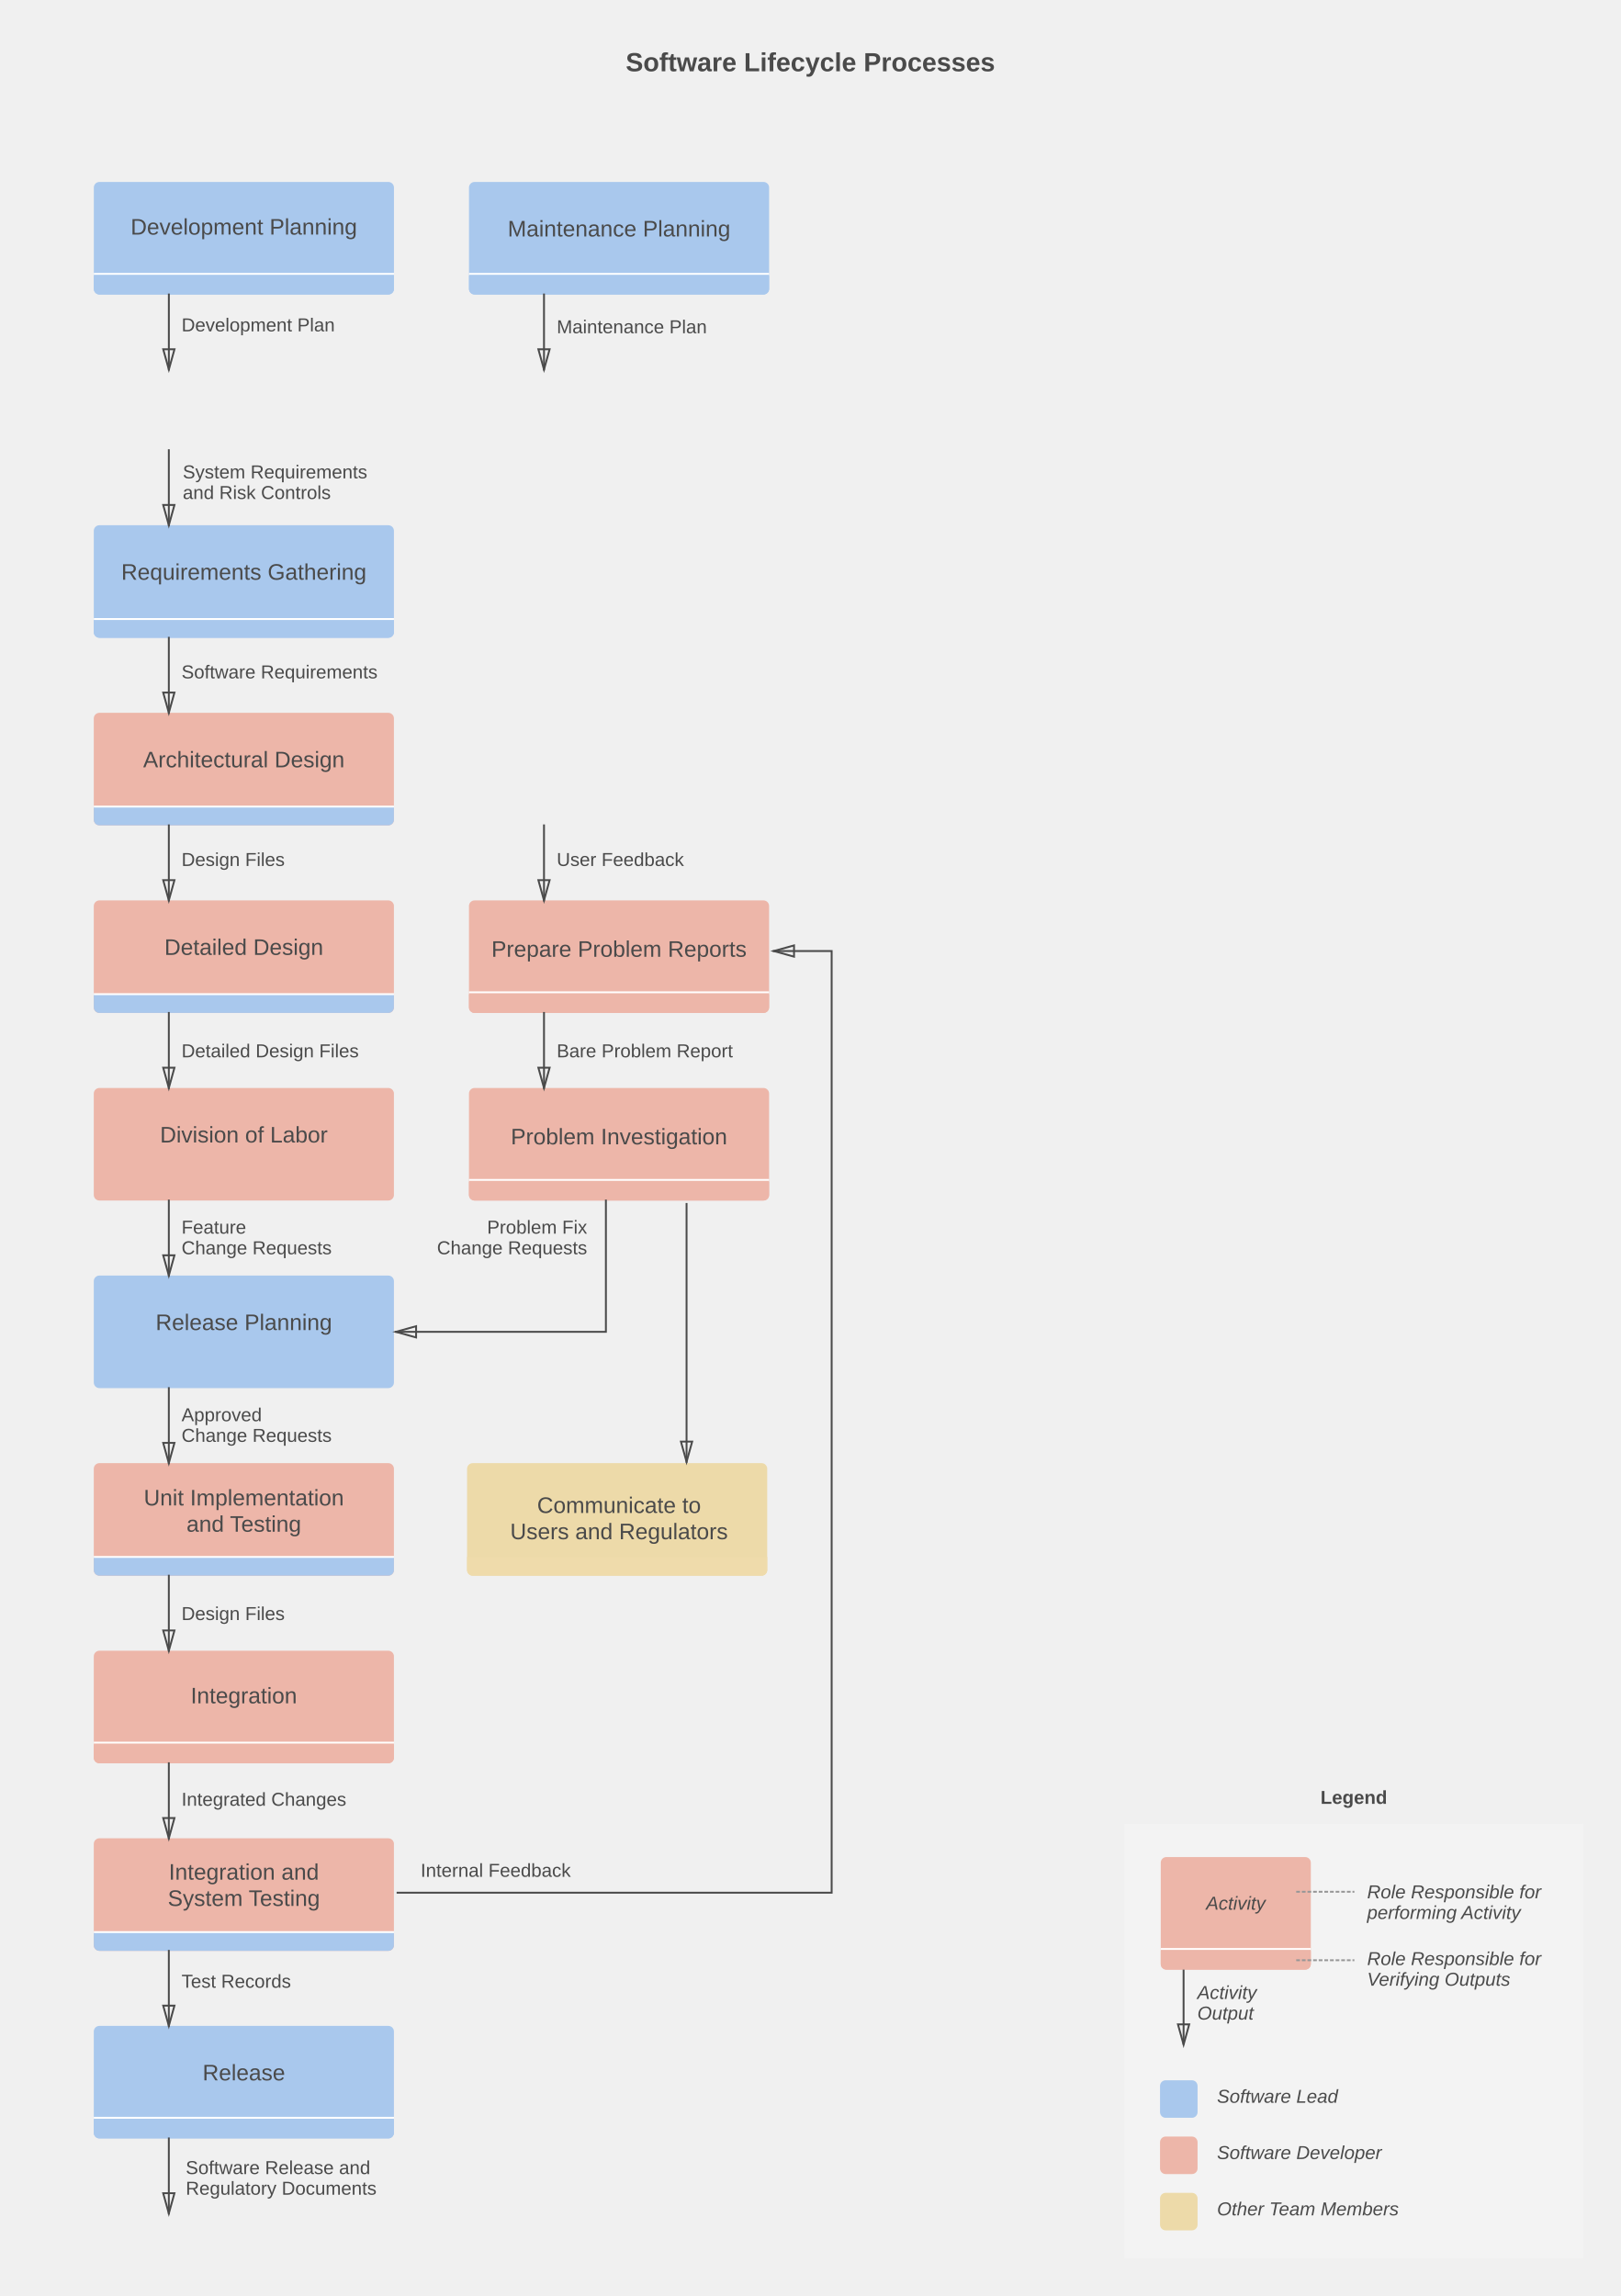
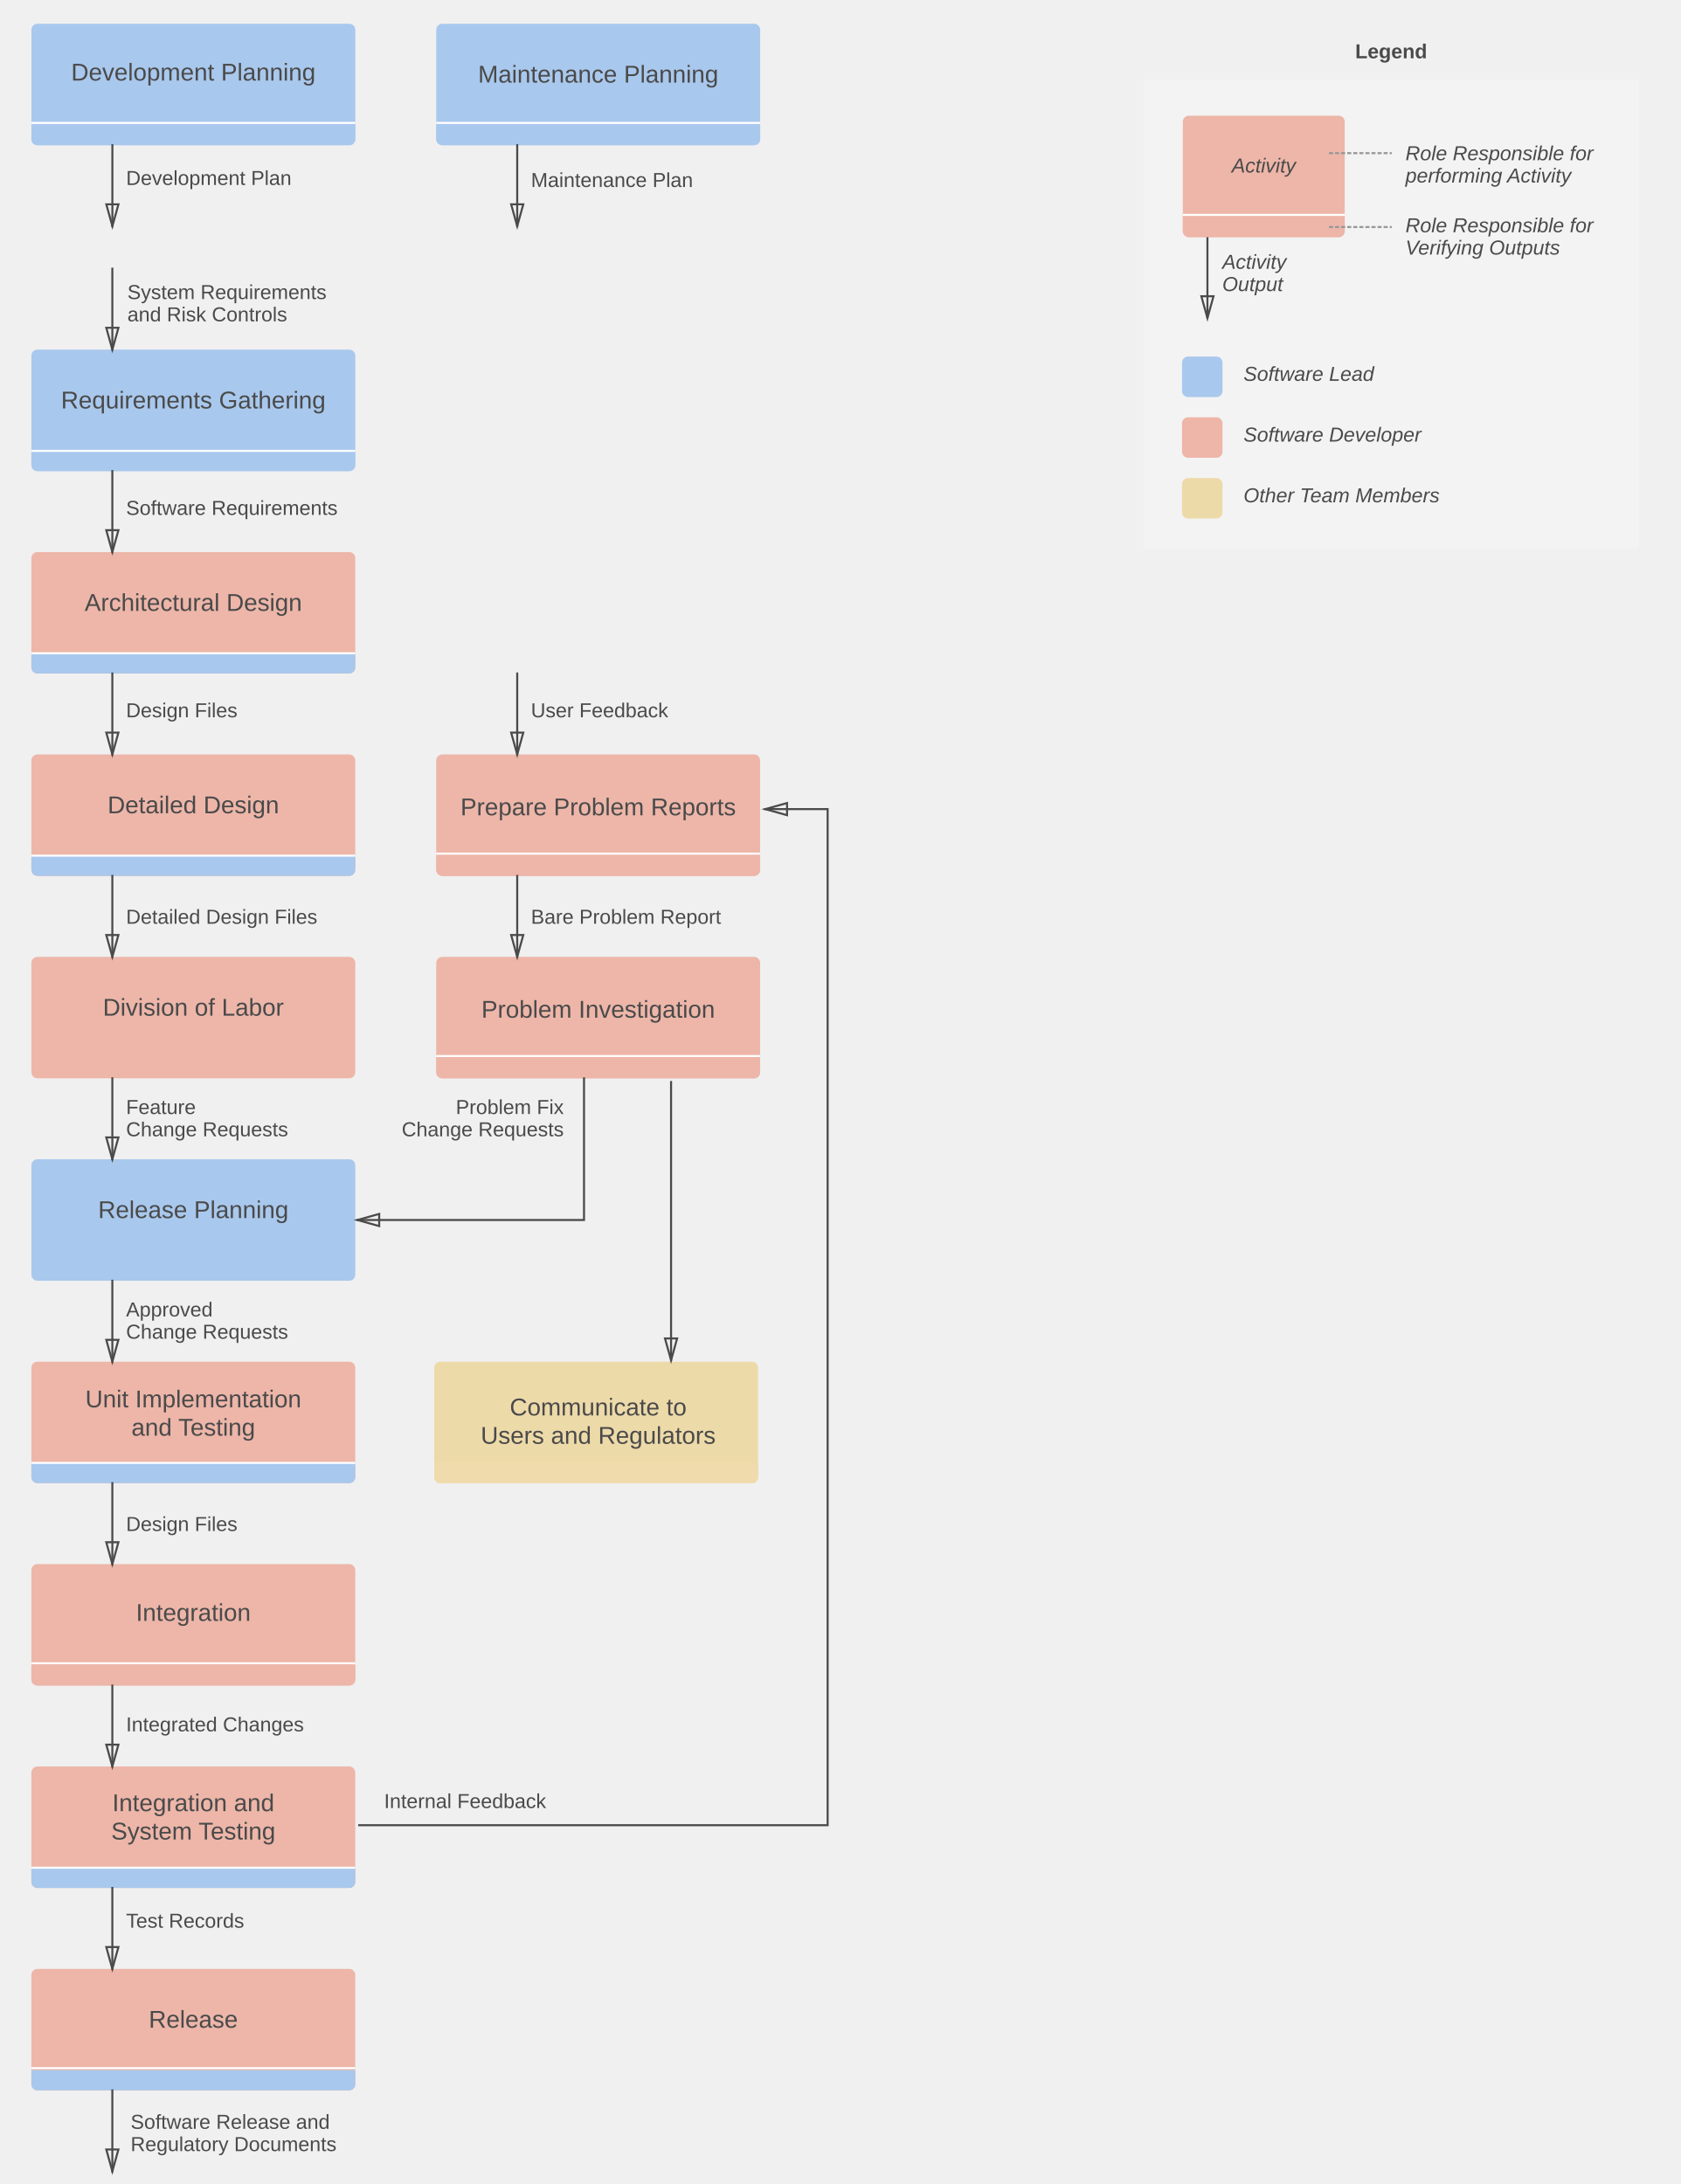
- <svg xmlns="http://www.w3.org/2000/svg" width="864px" height="1224px" viewBox="0 0 864 1224" version="1.1">
+ <svg xmlns="http://www.w3.org/2000/svg" width="830px" height="1079px" viewBox="0 0 830 1079" version="1.1">
  <defs />
  <g id="Page-1" stroke="none" stroke-width="1" fill="none" fill-rule="evenodd">
    <g id="Artboard-2">
-       <rect id="Rectangle-Copy-23" fill="#A9C8ED" x="50" y="280" width="160" height="60" rx="3" />
-       <rect id="Rectangle-Copy-28" fill="#A9C8ED" x="50.015" y="97" width="160" height="60" rx="3" />
-       <rect id="Rectangle-Copy-30" fill="#A9C8ED" x="250.015" y="97" width="160" height="60" rx="3" />
-       <rect id="Rectangle-Copy-24" fill="#EDB6A9" x="50" y="380" width="160" height="60" rx="3" />
-       <rect id="Rectangle-Copy-42" fill="#EDB6A9" x="50" y="780" width="160" height="60" rx="3" />
-       <rect id="Rectangle-Copy-26" fill="#EDB6A9" x="50" y="480" width="160" height="60" rx="3" />
-       <rect id="Rectangle-Copy-43" fill="#EDB6A9" x="50" y="880" width="160" height="60" rx="3" />
-       <rect id="Rectangle-Copy-36" fill="#EDB6A9" x="250" y="480" width="160" height="60" rx="3" />
-       <rect id="Rectangle-Copy-32" fill="#EDB6A9" x="50" y="580" width="160" height="60" rx="3" />
-       <rect id="Rectangle-Copy-44" fill="#EDB6A9" x="50" y="980" width="160" height="60" rx="3" />
-       <rect id="Rectangle-Copy-37" fill="#EDB6A9" x="250" y="580" width="160" height="60" rx="3" />
-       <rect id="Rectangle-Copy-34" fill="#A9C8ED" x="50" y="680" width="160" height="60" rx="3" />
-       <rect id="Rectangle-Copy-45" fill="#A9C8ED" x="50" y="1080" width="160" height="60" rx="3" />
-       <rect id="Rectangle-Copy-40" fill="#EDDAA9" x="249" y="780" width="160" height="60" rx="3" />
-       <path d="M50,330 L210,330 L210,337 L210,337 C210,338.657 208.657,340 207,340 L53,340 L53,340 C51.343,340 50,338.657 50,337 L50,330 Z" id="Rectangle-Copy-23" fill="#A9C8ED" />
-       <path d="M50.015,147 L210.015,147 L210.015,154 L210.015,154 C210.015,155.657 208.672,157 207.015,157 L53.015,157 L53.015,157 C51.358,157 50.015,155.657 50.015,154 L50.015,147 Z" id="Rectangle-Copy-29" fill="#A9C8ED" />
-       <path d="M250.015,147 L410.015,147 L410.015,154 L410.015,154 C410.015,155.657 408.672,157 407.015,157 L253.015,157 L253.015,157 C251.358,157 250.015,155.657 250.015,154 L250.015,147 Z" id="Rectangle-Copy-31" fill="#A9C8ED" />
-       <path d="M50,430 L210,430 L210,437 L210,437 C210,438.657 208.657,440 207,440 L53,440 L53,440 C51.343,440 50,438.657 50,437 L50,430 Z" id="Rectangle-Copy-25" fill="#A9C8ED" />
-       <path d="M50,830 L210,830 L210,837 L210,837 C210,838.657 208.657,840 207,840 L53,840 L53,840 C51.343,840 50,838.657 50,837 L50,830 Z" id="Rectangle-Copy-46" fill="#A9C8ED" />
-       <path d="M50,530 L210,530 L210,537 L210,537 C210,538.657 208.657,540 207,540 L53,540 L53,540 C51.343,540 50,538.657 50,537 L50,530 Z" id="Rectangle-Copy-27" fill="#A9C8ED" />
-       <path d="M50,930 L210,930 L210,937 L210,937 C210,938.657 208.657,940 207,940 L53,940 L53,940 C51.343,940 50,938.657 50,937 L50,930 Z" id="Rectangle-Copy-47" fill="#EDB6A9" />
-       <path d="M250,530 L410,530 L410,537 L410,537 C410,538.657 408.657,540 407,540 L253,540 L253,540 C251.343,540 250,538.657 250,537 L250,530 Z" id="Rectangle-Copy-38" fill="#EDB6A9" />
-       <path d="M50,1030 L210,1030 L210,1037 L210,1037 C210,1038.657 208.657,1040 207,1040 L53,1040 L53,1040 C51.343,1040 50,1038.657 50,1037 L50,1030 Z" id="Rectangle-Copy-48" fill="#A9C8ED" />
-       <path d="M250,630 L410,630 L410,637 L410,637 C410,638.657 408.657,640 407,640 L253,640 L253,640 C251.343,640 250,638.657 250,637 L250,630 Z" id="Rectangle-Copy-39" fill="#EDB6A9" />
-       <path d="M50,1130 L210,1130 L210,1137 L210,1137 C210,1138.657 208.657,1140 207,1140 L53,1140 L53,1140 C51.343,1140 50,1138.657 50,1137 L50,1130 Z" id="Rectangle-Copy-49" fill="#A9C8ED" />
-       <path d="M249,830 L409,830 L409,837 L409,837 C409,838.657 407.657,840 406,840 L252,840 L252,840 C250.343,840 249,838.657 249,837 L249,830 Z" id="Rectangle-Copy-41" fill="#EFDBAB" />
-       <path d="M50.015,330 C116.672,330 170.005,330 210.015,330" id="Line" stroke="#FFFFFF" />
-       <path d="M50.029,146 C116.686,146 170.02,146 210.029,146" id="Line-Copy-3" stroke="#FFFFFF" />
-       <path d="M250.029,146 C316.686,146 370.02,146 410.029,146" id="Line-Copy-4" stroke="#FFFFFF" />
-       <path d="M50.015,430 C116.672,430 170.005,430 210.015,430" id="Line-Copy" stroke="#FFFFFF" />
-       <path d="M50.015,830 C116.672,830 170.005,830 210.015,830" id="Line-Copy-10" stroke="#FFFFFF" />
-       <path d="M50.015,530 C116.672,530 170.005,530 210.015,530" id="Line-Copy-2" stroke="#FFFFFF" />
-       <path d="M50.015,929 C116.672,929 170.005,929 210.015,929" id="Line-Copy-11" stroke="#FFFFFF" />
-       <path d="M250.015,529 C316.672,529 370.005,529 410.015,529" id="Line-Copy-7" stroke="#FFFFFF" />
-       <path d="M50.015,1030 C116.672,1030 170.005,1030 210.015,1030" id="Line-Copy-12" stroke="#FFFFFF" />
-       <path d="M250.015,629 C316.672,629 370.005,629 410.015,629" id="Line-Copy-8" stroke="#FFFFFF" />
-       <path d="M50.015,1129 C116.672,1129 170.005,1129 210.015,1129" id="Line-Copy-13" stroke="#FFFFFF" />
+       <rect id="Rectangle-Copy-23" fill="#A9C8ED" x="15.5" y="172.738" width="160" height="60" rx="3" />
+       <rect id="Rectangle-Copy-28" fill="#A9C8ED" x="15.515" y="11.738" width="160" height="60" rx="3" />
+       <rect id="Rectangle-Copy-30" fill="#A9C8ED" x="215.515" y="11.738" width="160" height="60" rx="3" />
+       <rect id="Rectangle-Copy-24" fill="#EDB6A9" x="15.5" y="272.738" width="160" height="60" rx="3" />
+       <rect id="Rectangle-Copy-42" fill="#EDB6A9" x="15.5" y="672.738" width="160" height="60" rx="3" />
+       <rect id="Rectangle-Copy-26" fill="#EDB6A9" x="15.5" y="372.738" width="160" height="60" rx="3" />
+       <rect id="Rectangle-Copy-43" fill="#EDB6A9" x="15.5" y="772.738" width="160" height="60" rx="3" />
+       <rect id="Rectangle-Copy-36" fill="#EDB6A9" x="215.5" y="372.738" width="160" height="60" rx="3" />
+       <rect id="Rectangle-Copy-32" fill="#EDB6A9" x="15.5" y="472.738" width="160" height="60" rx="3" />
+       <rect id="Rectangle-Copy-44" fill="#EDB6A9" x="15.5" y="872.738" width="160" height="60" rx="3" />
+       <rect id="Rectangle-Copy-37" fill="#EDB6A9" x="215.5" y="472.738" width="160" height="60" rx="3" />
+       <rect id="Rectangle-Copy-34" fill="#A9C8ED" x="15.5" y="572.738" width="160" height="60" rx="3" />
+       <rect id="Rectangle-Copy-45" fill="#EDB6A9" x="15.5" y="972.738" width="160" height="60" rx="3" />
+       <rect id="Rectangle-Copy-40" fill="#EDDAA9" x="214.5" y="672.738" width="160" height="60" rx="3" />
+       <path d="M15.5,222.738 L175.5,222.738 L175.5,229.738 L175.5,229.738 C175.5,231.395 174.157,232.738 172.5,232.738 L18.5,232.738 L18.5,232.738 C16.843,232.738 15.5,231.395 15.5,229.738 L15.5,222.738 Z" id="Rectangle-Copy-23" fill="#A9C8ED" />
+       <path d="M15.515,61.738 L175.515,61.738 L175.515,68.738 L175.515,68.738 C175.515,70.395 174.172,71.738 172.515,71.738 L18.515,71.738 L18.515,71.738 C16.858,71.738 15.515,70.395 15.515,68.738 L15.515,61.738 Z" id="Rectangle-Copy-29" fill="#A9C8ED" />
+       <path d="M215.515,61.738 L375.515,61.738 L375.515,68.738 L375.515,68.738 C375.515,70.395 374.172,71.738 372.515,71.738 L218.515,71.738 L218.515,71.738 C216.858,71.738 215.515,70.395 215.515,68.738 L215.515,61.738 Z" id="Rectangle-Copy-31" fill="#A9C8ED" />
+       <path d="M15.5,322.738 L175.5,322.738 L175.5,329.738 L175.5,329.738 C175.5,331.395 174.157,332.738 172.5,332.738 L18.5,332.738 L18.5,332.738 C16.843,332.738 15.5,331.395 15.5,329.738 L15.5,322.738 Z" id="Rectangle-Copy-25" fill="#A9C8ED" />
+       <path d="M15.5,722.738 L175.5,722.738 L175.5,729.738 L175.5,729.738 C175.5,731.395 174.157,732.738 172.5,732.738 L18.5,732.738 L18.5,732.738 C16.843,732.738 15.5,731.395 15.5,729.738 L15.5,722.738 Z" id="Rectangle-Copy-46" fill="#A9C8ED" />
+       <path d="M15.5,422.738 L175.5,422.738 L175.5,429.738 L175.5,429.738 C175.5,431.395 174.157,432.738 172.5,432.738 L18.5,432.738 L18.5,432.738 C16.843,432.738 15.5,431.395 15.5,429.738 L15.5,422.738 Z" id="Rectangle-Copy-27" fill="#A9C8ED" />
+       <path d="M15.5,822.738 L175.5,822.738 L175.5,829.738 L175.5,829.738 C175.5,831.395 174.157,832.738 172.5,832.738 L18.5,832.738 L18.5,832.738 C16.843,832.738 15.5,831.395 15.5,829.738 L15.5,822.738 Z" id="Rectangle-Copy-47" fill="#EDB6A9" />
+       <path d="M215.5,422.738 L375.5,422.738 L375.5,429.738 L375.5,429.738 C375.5,431.395 374.157,432.738 372.5,432.738 L218.5,432.738 L218.5,432.738 C216.843,432.738 215.5,431.395 215.5,429.738 L215.5,422.738 Z" id="Rectangle-Copy-38" fill="#EDB6A9" />
+       <path d="M15.5,922.738 L175.5,922.738 L175.5,929.738 L175.5,929.738 C175.5,931.395 174.157,932.738 172.5,932.738 L18.5,932.738 L18.5,932.738 C16.843,932.738 15.5,931.395 15.5,929.738 L15.5,922.738 Z" id="Rectangle-Copy-48" fill="#A9C8ED" />
+       <path d="M215.5,522.738 L375.5,522.738 L375.5,529.738 L375.5,529.738 C375.5,531.395 374.157,532.738 372.5,532.738 L218.5,532.738 L218.5,532.738 C216.843,532.738 215.5,531.395 215.5,529.738 L215.5,522.738 Z" id="Rectangle-Copy-39" fill="#EDB6A9" />
+       <path d="M15.5,1022.738 L175.5,1022.738 L175.5,1029.738 L175.5,1029.738 C175.5,1031.395 174.157,1032.738 172.5,1032.738 L18.5,1032.738 L18.5,1032.738 C16.843,1032.738 15.5,1031.395 15.5,1029.738 L15.5,1022.738 Z" id="Rectangle-Copy-49" fill="#A9C8ED" />
+       <path d="M214.5,722.738 L374.5,722.738 L374.5,729.738 L374.5,729.738 C374.5,731.395 373.157,732.738 371.5,732.738 L217.5,732.738 L217.5,732.738 C215.843,732.738 214.5,731.395 214.5,729.738 L214.5,722.738 Z" id="Rectangle-Copy-41" fill="#EFDBAB" />
+       <path d="M15.515,222.738 C82.172,222.738 135.505,222.738 175.515,222.738" id="Line" stroke="#FFFFFF" />
+       <path d="M15.529,60.738 C82.186,60.738 135.52,60.738 175.529,60.738" id="Line-Copy-3" stroke="#FFFFFF" />
+       <path d="M215.529,60.738 C282.186,60.738 335.52,60.738 375.529,60.738" id="Line-Copy-4" stroke="#FFFFFF" />
+       <path d="M15.515,322.738 C82.172,322.738 135.505,322.738 175.515,322.738" id="Line-Copy" stroke="#FFFFFF" />
+       <path d="M15.515,722.738 C82.172,722.738 135.505,722.738 175.515,722.738" id="Line-Copy-10" stroke="#FFFFFF" />
+       <path d="M15.515,422.738 C82.172,422.738 135.505,422.738 175.515,422.738" id="Line-Copy-2" stroke="#FFFFFF" />
+       <path d="M15.515,821.738 C82.172,821.738 135.505,821.738 175.515,821.738" id="Line-Copy-11" stroke="#FFFFFF" />
+       <path d="M215.515,421.738 C282.172,421.738 335.505,421.738 375.515,421.738" id="Line-Copy-7" stroke="#FFFFFF" />
+       <path d="M15.515,922.738 C82.172,922.738 135.505,922.738 175.515,922.738" id="Line-Copy-12" stroke="#FFFFFF" />
+       <path d="M215.515,521.738 C282.172,521.738 335.505,521.738 375.515,521.738" id="Line-Copy-8" stroke="#FFFFFF" />
+       <path d="M15.515,1021.738 C82.172,1021.738 135.505,1021.738 175.515,1021.738" id="Line-Copy-13" stroke="#FFFFFF" />
      <text id="Requirements-Gatheri" font-family="ArialMT, Arial" font-size="12" font-weight="normal" fill="#4A4A4A">
-         <tspan x="64.633" y="309.053">Requirements Gathering</tspan>
+         <tspan x="30.133" y="201.791">Requirements Gathering</tspan>
      </text>
      <text id="Development-Planning" font-family="ArialMT, Arial" font-size="12" font-weight="normal" fill="#4A4A4A">
-         <tspan x="69.643" y="125.053">Development Planning</tspan>
+         <tspan x="35.143" y="39.791">Development Planning</tspan>
      </text>
      <text id="Maintenance-Planning" font-family="ArialMT, Arial" font-size="12" font-weight="normal" fill="#4A4A4A">
-         <tspan x="270.639" y="126.053">Maintenance Planning</tspan>
+         <tspan x="236.139" y="40.791">Maintenance Planning</tspan>
      </text>
      <text id="Architectural-Design" font-family="ArialMT, Arial" font-size="12" font-weight="normal" fill="#4A4A4A">
-         <tspan x="76.311" y="409.053">Architectural Design</tspan>
+         <tspan x="41.811" y="301.791">Architectural Design</tspan>
      </text>
      <text id="Unit-Implementation" font-family="ArialMT, Arial" font-size="12" font-weight="normal" fill="#4A4A4A">
-         <tspan x="76.642" y="802.553">Unit Implementation</tspan>
-         <tspan x="99.42" y="816.553">and Testing</tspan>
+         <tspan x="42.142" y="695.291">Unit Implementation</tspan>
+         <tspan x="64.92" y="709.291">and Testing</tspan>
      </text>
      <text id="Detailed-Design" font-family="ArialMT, Arial" font-size="12" font-weight="normal" fill="#4A4A4A">
-         <tspan x="87.643" y="509.053">Detailed Design</tspan>
+         <tspan x="53.143" y="401.791">Detailed Design</tspan>
      </text>
      <text id="Integration" font-family="ArialMT, Arial" font-size="12" font-weight="normal" fill="#4A4A4A">
-         <tspan x="101.646" y="908.053">Integration</tspan>
+         <tspan x="67.146" y="800.791">Integration</tspan>
      </text>
      <text id="Prepare-Problem-Repo" font-family="ArialMT, Arial" font-size="12" font-weight="normal" fill="#4A4A4A">
-         <tspan x="261.97" y="510.053">Prepare Problem Reports</tspan>
+         <tspan x="227.47" y="402.791">Prepare Problem Reports</tspan>
      </text>
      <text id="Division-of-Labor" font-family="ArialMT, Arial" font-size="12" font-weight="normal" fill="#4A4A4A">
-         <tspan x="85.311" y="609.053">Division of Labor</tspan>
+         <tspan x="50.811" y="501.791">Division of Labor</tspan>
      </text>
      <text id="Integration-and-Syst" font-family="ArialMT, Arial" font-size="12" font-weight="normal" fill="#4A4A4A">
-         <tspan x="89.969" y="1002.053">Integration and</tspan>
-         <tspan x="89.427" y="1016.053">System Testing</tspan>
+         <tspan x="55.469" y="894.791">Integration and</tspan>
+         <tspan x="54.927" y="908.791">System Testing</tspan>
      </text>
      <text id="Problem-Investigatio" font-family="ArialMT, Arial" font-size="12" font-weight="normal" fill="#4A4A4A">
-         <tspan x="272.303" y="610.053">Problem Investigation</tspan>
+         <tspan x="237.803" y="502.791">Problem Investigation</tspan>
      </text>
      <text id="Release-Planning" font-family="ArialMT, Arial" font-size="12" font-weight="normal" fill="#4A4A4A">
-         <tspan x="82.967" y="709.053">Release Planning</tspan>
+         <tspan x="48.467" y="601.791">Release Planning</tspan>
      </text>
      <text id="Release" font-family="ArialMT, Arial" font-size="12" font-weight="normal" fill="#4A4A4A">
-         <tspan x="107.986" y="1109.053">Release</tspan>
+         <tspan x="73.486" y="1001.791">Release</tspan>
      </text>
      <text id="Communicate-to-Users" font-family="ArialMT, Arial" font-size="12" font-weight="normal" fill="#4A4A4A">
-         <tspan x="286.315" y="806.553">Communicate to</tspan>
-         <tspan x="271.972" y="820.553">Users and Regulators</tspan>
-       </text>
-       <path d="M90,240 L90,280" id="Line-Copy-15" stroke="#4A4A4A" stroke-linecap="square" />
-       <path id="Line-Copy-15-decoration-1" d="M90,280 L93,269.2 L87,269.2 L90,280 Z" stroke="#4A4A4A" stroke-linecap="square" />
-       <path d="M90,340 L90,380" id="Line-Copy-16" stroke="#4A4A4A" stroke-linecap="square" />
-       <path id="Line-Copy-16-decoration-1" d="M90,380 L93,369.2 L87,369.2 L90,380 Z" stroke="#4A4A4A" stroke-linecap="square" />
-       <path d="M90,740 L90,780" id="Line-Copy-25" stroke="#4A4A4A" stroke-linecap="square" />
-       <path id="Line-Copy-25-decoration-1" d="M90,780 L93,769.2 L87,769.2 L90,780 Z" stroke="#4A4A4A" stroke-linecap="square" />
-       <path d="M90.015,157 L90.015,197" id="Line-Copy-18" stroke="#4A4A4A" stroke-linecap="square" />
-       <path id="Line-Copy-18-decoration-1" d="M90.015,197 L93.015,186.2 L87.015,186.2 L90.015,197 Z" stroke="#4A4A4A" stroke-linecap="square" />
-       <path d="M290,157 L290,197" id="Line-Copy-19" stroke="#4A4A4A" stroke-linecap="square" />
-       <path id="Line-Copy-19-decoration-1" d="M290,197 L293,186.2 L287,186.2 L290,197 Z" stroke="#4A4A4A" stroke-linecap="square" />
-       <path d="M90,440 L90,480" id="Line-Copy-17" stroke="#4A4A4A" stroke-linecap="square" />
-       <path id="Line-Copy-17-decoration-1" d="M90,480 L93,469.2 L87,469.2 L90,480 Z" stroke="#4A4A4A" stroke-linecap="square" />
-       <path d="M90,840 L90,880" id="Line-Copy-26" stroke="#4A4A4A" stroke-linecap="square" />
-       <path id="Line-Copy-26-decoration-1" d="M90,880 L93,869.2 L87,869.2 L90,880 Z" stroke="#4A4A4A" stroke-linecap="square" />
-       <path d="M290,440 L290,480" id="Line-Copy-22" stroke="#4A4A4A" stroke-linecap="square" />
-       <path id="Line-Copy-22-decoration-1" d="M290,480 L293,469.2 L287,469.2 L290,480 Z" stroke="#4A4A4A" stroke-linecap="square" />
-       <path d="M90,540 L90,580" id="Line-Copy-20" stroke="#4A4A4A" stroke-linecap="square" />
-       <path id="Line-Copy-20-decoration-1" d="M90,580 L93,569.2 L87,569.2 L90,580 Z" stroke="#4A4A4A" stroke-linecap="square" />
-       <path d="M90,940 L90,980" id="Line-Copy-27" stroke="#4A4A4A" stroke-linecap="square" />
-       <path id="Line-Copy-27-decoration-1" d="M90,980 L93,969.2 L87,969.2 L90,980 Z" stroke="#4A4A4A" stroke-linecap="square" />
-       <path d="M290,540 L290,580" id="Line-Copy-23" stroke="#4A4A4A" stroke-linecap="square" />
-       <path id="Line-Copy-23-decoration-1" d="M290,580 L293,569.2 L287,569.2 L290,580 Z" stroke="#4A4A4A" stroke-linecap="square" />
-       <path d="M90,640 L90,680" id="Line-Copy-21" stroke="#4A4A4A" stroke-linecap="square" />
-       <path id="Line-Copy-21-decoration-1" d="M90,680 L93,669.2 L87,669.2 L90,680 Z" stroke="#4A4A4A" stroke-linecap="square" />
-       <path d="M90,1040 L90,1080" id="Line-Copy-28" stroke="#4A4A4A" stroke-linecap="square" />
-       <path id="Line-Copy-28-decoration-1" d="M90,1080 L93,1069.2 L87,1069.2 L90,1080 Z" stroke="#4A4A4A" stroke-linecap="square" />
-       <path d="M90,1140 L90,1180" id="Line-Copy-29" stroke="#4A4A4A" stroke-linecap="square" />
-       <path id="Line-Copy-29-decoration-1" d="M90,1180 L93,1169.2 L87,1169.2 L90,1180 Z" stroke="#4A4A4A" stroke-linecap="square" />
-       <polyline id="Line-Copy-28" stroke="#4A4A4A" stroke-linecap="square" points="211.934 1009 443.348 1009 443.348 507 412.489 507" />
-       <path id="Line-Copy-28-decoration-1" d="M412.489,507 L423.289,510 L423.289,504 L412.489,507 Z" stroke="#4A4A4A" stroke-linecap="square" />
-       <polyline id="Line-Copy-24" stroke="#4A4A4A" stroke-linecap="square" points="323 640 323 710 211.019 710" />
-       <path id="Line-Copy-24-decoration-1" d="M211.019,710 L221.819,713 L221.819,707 L211.019,710 Z" stroke="#4A4A4A" stroke-linecap="square" />
-       <path d="M366,641.828 L366,779.305" id="Line-Copy-24" stroke="#4A4A4A" stroke-linecap="square" transform="translate(366, 710.5664) scale(-1, 1) translate(-366, -710.5664) " />
-       <path id="Line-Copy-24-decoration-1" d="M366,779.305 L369,768.505 L363,768.505 L366,779.305 Z" stroke="#4A4A4A" stroke-linecap="square" />
+         <tspan x="251.815" y="699.291">Communicate to</tspan>
+         <tspan x="237.472" y="713.291">Users and Regulators</tspan>
+       </text>
+       <path d="M55.5,132.738 L55.5,172.738" id="Line-Copy-15" stroke="#4A4A4A" stroke-linecap="square" />
+       <path id="Line-Copy-15-decoration-1" d="M55.5,172.738 L58.5,161.938 L52.5,161.938 L55.5,172.738 Z" stroke="#4A4A4A" stroke-linecap="square" />
+       <path d="M55.5,232.738 L55.5,272.738" id="Line-Copy-16" stroke="#4A4A4A" stroke-linecap="square" />
+       <path id="Line-Copy-16-decoration-1" d="M55.5,272.738 L58.5,261.938 L52.5,261.938 L55.5,272.738 Z" stroke="#4A4A4A" stroke-linecap="square" />
+       <path d="M55.5,632.738 L55.5,672.738" id="Line-Copy-25" stroke="#4A4A4A" stroke-linecap="square" />
+       <path id="Line-Copy-25-decoration-1" d="M55.5,672.738 L58.5,661.938 L52.5,661.938 L55.5,672.738 Z" stroke="#4A4A4A" stroke-linecap="square" />
+       <path d="M55.515,71.738 L55.515,111.738" id="Line-Copy-18" stroke="#4A4A4A" stroke-linecap="square" />
+       <path id="Line-Copy-18-decoration-1" d="M55.515,111.738 L58.515,100.938 L52.515,100.938 L55.515,111.738 Z" stroke="#4A4A4A" stroke-linecap="square" />
+       <path d="M255.5,71.738 L255.5,111.738" id="Line-Copy-19" stroke="#4A4A4A" stroke-linecap="square" />
+       <path id="Line-Copy-19-decoration-1" d="M255.5,111.738 L258.5,100.938 L252.5,100.938 L255.5,111.738 Z" stroke="#4A4A4A" stroke-linecap="square" />
+       <path d="M55.5,332.738 L55.5,372.738" id="Line-Copy-17" stroke="#4A4A4A" stroke-linecap="square" />
+       <path id="Line-Copy-17-decoration-1" d="M55.5,372.738 L58.5,361.938 L52.5,361.938 L55.5,372.738 Z" stroke="#4A4A4A" stroke-linecap="square" />
+       <path d="M55.5,732.738 L55.5,772.738" id="Line-Copy-26" stroke="#4A4A4A" stroke-linecap="square" />
+       <path id="Line-Copy-26-decoration-1" d="M55.5,772.738 L58.5,761.938 L52.5,761.938 L55.5,772.738 Z" stroke="#4A4A4A" stroke-linecap="square" />
+       <path d="M255.5,332.738 L255.5,372.738" id="Line-Copy-22" stroke="#4A4A4A" stroke-linecap="square" />
+       <path id="Line-Copy-22-decoration-1" d="M255.5,372.738 L258.5,361.938 L252.5,361.938 L255.5,372.738 Z" stroke="#4A4A4A" stroke-linecap="square" />
+       <path d="M55.5,432.738 L55.5,472.738" id="Line-Copy-20" stroke="#4A4A4A" stroke-linecap="square" />
+       <path id="Line-Copy-20-decoration-1" d="M55.5,472.738 L58.5,461.938 L52.5,461.938 L55.5,472.738 Z" stroke="#4A4A4A" stroke-linecap="square" />
+       <path d="M55.5,832.738 L55.5,872.738" id="Line-Copy-27" stroke="#4A4A4A" stroke-linecap="square" />
+       <path id="Line-Copy-27-decoration-1" d="M55.5,872.738 L58.5,861.938 L52.5,861.938 L55.5,872.738 Z" stroke="#4A4A4A" stroke-linecap="square" />
+       <path d="M255.5,432.738 L255.5,472.738" id="Line-Copy-23" stroke="#4A4A4A" stroke-linecap="square" />
+       <path id="Line-Copy-23-decoration-1" d="M255.5,472.738 L258.5,461.938 L252.5,461.938 L255.5,472.738 Z" stroke="#4A4A4A" stroke-linecap="square" />
+       <path d="M55.5,532.738 L55.5,572.738" id="Line-Copy-21" stroke="#4A4A4A" stroke-linecap="square" />
+       <path id="Line-Copy-21-decoration-1" d="M55.5,572.738 L58.5,561.938 L52.5,561.938 L55.5,572.738 Z" stroke="#4A4A4A" stroke-linecap="square" />
+       <path d="M55.5,932.738 L55.5,972.738" id="Line-Copy-28" stroke="#4A4A4A" stroke-linecap="square" />
+       <path id="Line-Copy-28-decoration-1" d="M55.5,972.738 L58.5,961.938 L52.5,961.938 L55.5,972.738 Z" stroke="#4A4A4A" stroke-linecap="square" />
+       <path d="M55.5,1032.738 L55.5,1072.738" id="Line-Copy-29" stroke="#4A4A4A" stroke-linecap="square" />
+       <path id="Line-Copy-29-decoration-1" d="M55.5,1072.738 L58.5,1061.938 L52.5,1061.938 L55.5,1072.738 Z" stroke="#4A4A4A" stroke-linecap="square" />
+       <polyline id="Line-Copy-28" stroke="#4A4A4A" stroke-linecap="square" points="177.434 901.738 408.848 901.738 408.848 399.738 377.989 399.738" />
+       <path id="Line-Copy-28-decoration-1" d="M377.989,399.738 L388.789,402.738 L388.789,396.738 L377.989,399.738 Z" stroke="#4A4A4A" stroke-linecap="square" />
+       <polyline id="Line-Copy-24" stroke="#4A4A4A" stroke-linecap="square" points="288.5 532.738 288.5 602.738 176.519 602.738" />
+       <path id="Line-Copy-24-decoration-1" d="M176.519,602.738 L187.319,605.738 L187.319,599.738 L176.519,602.738 Z" stroke="#4A4A4A" stroke-linecap="square" />
+       <path d="M331.5,534.566 L331.5,672.043" id="Line-Copy-24" stroke="#4A4A4A" stroke-linecap="square" transform="translate(331.5, 603.3047) scale(-1, 1) translate(-331.5, -603.3047) " />
+       <path id="Line-Copy-24-decoration-1" d="M331.5,672.043 L334.5,661.243 L328.5,661.243 L331.5,672.043 Z" stroke="#4A4A4A" stroke-linecap="square" />
      <text id="System-Requirements" font-family="ArialMT, Arial" font-size="10" font-weight="normal" fill="#4A4A4A">
-         <tspan x="97.43" y="255.017">System Requirements</tspan>
-         <tspan x="97.43" y="266.017">and Risk Controls</tspan>
+         <tspan x="62.93" y="147.755">System Requirements</tspan>
+         <tspan x="62.93" y="158.755">and Risk Controls</tspan>
      </text>
      <text id="Software-Requirement" font-family="ArialMT, Arial" font-size="10" font-weight="normal" fill="#4A4A4A">
-         <tspan x="96.773" y="361.647">Software Requirements</tspan>
+         <tspan x="62.273" y="254.386">Software Requirements</tspan>
      </text>
      <text id="Approved-Change-Requ" font-family="ArialMT, Arial" font-size="10" font-weight="normal" fill="#4A4A4A">
-         <tspan x="96.773" y="757.647">Approved</tspan>
-         <tspan x="96.773" y="768.647">Change Requests</tspan>
+         <tspan x="62.273" y="650.386">Approved</tspan>
+         <tspan x="62.273" y="661.386">Change Requests</tspan>
      </text>
      <text id="Development-Plan" font-family="ArialMT, Arial" font-size="10" font-weight="normal" fill="#4A4A4A">
-         <tspan x="96.788" y="176.647">Development Plan</tspan>
+         <tspan x="62.288" y="91.386">Development Plan</tspan>
      </text>
      <text id="Maintenance-Plan" font-family="ArialMT, Arial" font-size="10" font-weight="normal" fill="#4A4A4A">
-         <tspan x="296.788" y="177.647">Maintenance Plan</tspan>
+         <tspan x="262.288" y="92.386">Maintenance Plan</tspan>
      </text>
      <text id="Design-Files" font-family="ArialMT, Arial" font-size="10" font-weight="normal" fill="#4A4A4A">
-         <tspan x="96.773" y="461.647">Design Files</tspan>
+         <tspan x="62.273" y="354.386">Design Files</tspan>
      </text>
      <text id="Design-Files" font-family="ArialMT, Arial" font-size="10" font-weight="normal" fill="#4A4A4A">
-         <tspan x="96.773" y="863.647">Design Files</tspan>
+         <tspan x="62.273" y="756.386">Design Files</tspan>
      </text>
      <text id="User-Feedback" font-family="ArialMT, Arial" font-size="10" font-weight="normal" fill="#4A4A4A">
-         <tspan x="296.773" y="461.647">User Feedback</tspan>
+         <tspan x="262.273" y="354.386">User Feedback</tspan>
      </text>
      <text id="Internal-Feedback" font-family="ArialMT, Arial" font-size="10" font-weight="normal" fill="#4A4A4A">
-         <tspan x="224.227" y="1000.534">Internal Feedback</tspan>
+         <tspan x="189.727" y="893.272">Internal Feedback</tspan>
      </text>
      <text id="Detailed-Design-File" font-family="ArialMT, Arial" font-size="10" font-weight="normal" fill="#4A4A4A">
-         <tspan x="96.773" y="563.647">Detailed Design Files</tspan>
+         <tspan x="62.273" y="456.386">Detailed Design Files</tspan>
      </text>
      <text id="Integrated-Changes" font-family="ArialMT, Arial" font-size="10" font-weight="normal" fill="#4A4A4A">
-         <tspan x="96.773" y="962.647">Integrated Changes</tspan>
+         <tspan x="62.273" y="855.386">Integrated Changes</tspan>
      </text>
      <text id="Bare-Problem-Report" font-family="ArialMT, Arial" font-size="10" font-weight="normal" fill="#4A4A4A">
-         <tspan x="296.773" y="563.647">Bare Problem Report</tspan>
+         <tspan x="262.273" y="456.386">Bare Problem Report</tspan>
      </text>
      <text id="Feature-Change-Reque" font-family="ArialMT, Arial" font-size="10" font-weight="normal" fill="#4A4A4A">
-         <tspan x="96.773" y="657.647">Feature</tspan>
-         <tspan x="96.773" y="668.647">Change Requests</tspan>
+         <tspan x="62.273" y="550.386">Feature</tspan>
+         <tspan x="62.273" y="561.386">Change Requests</tspan>
      </text>
      <text id="Test-Records" font-family="ArialMT, Arial" font-size="10" font-weight="normal" fill="#4A4A4A">
-         <tspan x="96.773" y="1059.647">Test Records</tspan>
+         <tspan x="62.273" y="952.386">Test Records</tspan>
      </text>
      <text id="Software-Release-and" font-family="ArialMT, Arial" font-size="10" font-weight="normal" fill="#4A4A4A">
-         <tspan x="99.019" y="1159">Software Release and</tspan>
-         <tspan x="99.019" y="1170">Regulatory Documents</tspan>
+         <tspan x="64.519" y="1051.738">Software Release and</tspan>
+         <tspan x="64.519" y="1062.738">Regulatory Documents</tspan>
      </text>
      <text id="Problem-Fix-Change-R" font-family="ArialMT, Arial" font-size="10" font-weight="normal" fill="#4A4A4A">
-         <tspan x="259.655" y="657.647">Problem Fix</tspan>
-         <tspan x="232.946" y="668.647">Change Requests</tspan>
-       </text>
-       <rect id="Rectangle" fill="#F3F3F3" x="599.455" y="972.285" width="244.545" height="231.715" />
-       <rect id="Rectangle-Copy-50" fill="#EDB6A9" x="618.788" y="990" width="80" height="60" rx="3" />
-       <rect id="Rectangle-Copy-52" fill="#EDB6A9" x="618.407" y="1139" width="20" height="20" rx="3" />
-       <rect id="Rectangle-Copy-53" fill="#EDDAA9" x="618.407" y="1169" width="20" height="20" rx="3" />
-       <rect id="Rectangle-Copy-54" fill="#A9C8ED" x="618.407" y="1109" width="20" height="20" rx="3" />
-       <path d="M618.788,1040 L698.788,1040 L698.788,1047 L698.788,1047 C698.788,1048.657 697.444,1050 695.788,1050 L621.788,1050 L621.788,1050 C620.131,1050 618.788,1048.657 618.788,1047 L618.788,1040 Z" id="Rectangle-Copy-51" fill="#EDB6A9" />
-       <path d="M618.795,1039 C652.123,1039 678.79,1039 698.795,1039" id="Line-Copy-14" stroke="#FFFFFF" />
-       <text id="Activity" font-family="Arial-ItalicMT, Arial" font-size="10" font-style="italic" font-weight="normal" fill="#4A4A4A">
-         <tspan x="642.953" y="1018.053">Activity</tspan>
-       </text>
-       <text id="Role-Responsible-for" font-family="Arial-ItalicMT, Arial" font-size="10" font-style="italic" font-weight="normal" fill="#4A4A4A">
-         <tspan x="728.788" y="1047.593">Role Responsible for </tspan>
-         <tspan x="728.788" y="1058.593">Verifying Outputs</tspan>
-       </text>
-       <text id="Role-Responsible-for" font-family="Arial-ItalicMT, Arial" font-size="10" font-style="italic" font-weight="normal" fill="#4A4A4A">
-         <tspan x="728.788" y="1012">Role Responsible for </tspan>
-         <tspan x="728.788" y="1023">performing Activity</tspan>
-       </text>
-       <path d="M691.5,1008.5 L721.517,1008.5" id="Line-2" stroke="#979797" stroke-linecap="square" stroke-dasharray="1,2" />
-       <path d="M691.5,1045 L721.517,1045" id="Line-2-Copy" stroke="#979797" stroke-linecap="square" stroke-dasharray="1,2" />
-       <text id="Software-Developer" font-family="Arial-ItalicMT, Arial" font-size="10" font-style="italic" font-weight="normal" fill="#4A4A4A">
-         <tspan x="648.788" y="1151">Software Developer</tspan>
-       </text>
-       <text id="Other-Team-Members" font-family="Arial-ItalicMT, Arial" font-size="10" font-style="italic" font-weight="normal" fill="#4A4A4A">
-         <tspan x="648.788" y="1181">Other Team Members</tspan>
-       </text>
-       <text id="Software-Lead" font-family="Arial-ItalicMT, Arial" font-size="10" font-style="italic" font-weight="normal" fill="#4A4A4A">
-         <tspan x="648.788" y="1121">Software Lead</tspan>
-       </text>
-       <path d="M630.96,1050 L630.96,1090" id="Line-Copy-30" stroke="#4A4A4A" />
-       <path id="Line-Copy-30-decoration-1" d="M630.96,1090 L633.96,1079.2 L627.96,1079.2 L630.96,1090 Z" stroke="#4A4A4A" />
-       <text id="Activity-Output" font-family="Arial-ItalicMT, Arial" font-size="10" font-style="italic" font-weight="normal" fill="#4A4A4A">
-         <tspan x="638.288" y="1065.647">Activity</tspan>
-         <tspan x="638.288" y="1076.647">Output</tspan>
-       </text>
-       <text id="Legend" font-family="Arial-BoldMT, Arial" font-size="10" font-weight="bold" fill="#4A4A4A">
-         <tspan x="703.949" y="961.647">Legend</tspan>
-       </text>
-       <text id="Software-Lifecycle-P" font-family="Arial-BoldMT, Arial" font-size="14" font-weight="bold" fill="#4A4A4A">
-         <tspan x="333.559" y="38">Software Lifecycle Processes</tspan>
-       </text>
+         <tspan x="225.155" y="550.386">Problem Fix</tspan>
+         <tspan x="198.446" y="561.386">Change Requests</tspan>
+       </text>
+       <g id="Legend" transform="translate(564.5, 19.16212)">
+         <rect id="Rectangle" fill="#F3F3F3" x="0.455" y="20.285" width="244.545" height="231.715" />
+         <rect id="Rectangle-Copy-50" fill="#EDB6A9" x="19.788" y="38" width="80" height="60" rx="3" />
+         <rect id="Rectangle-Copy-52" fill="#EDB6A9" x="19.407" y="187" width="20" height="20" rx="3" />
+         <rect id="Rectangle-Copy-53" fill="#EDDAA9" x="19.407" y="217" width="20" height="20" rx="3" />
+         <rect id="Rectangle-Copy-54" fill="#A9C8ED" x="19.407" y="157" width="20" height="20" rx="3" />
+         <path d="M19.788,88 L99.788,88 L99.788,95 L99.788,95 C99.788,96.657 98.444,98 96.788,98 L22.788,98 L22.788,98 C21.131,98 19.788,96.657 19.788,95 L19.788,88 Z" id="Rectangle-Copy-51" fill="#EDB6A9" />
+         <path d="M19.795,87 C53.123,87 79.79,87 99.795,87" id="Line-Copy-14" stroke="#FFFFFF" />
+         <text id="Activity" font-family="Arial-ItalicMT, Arial" font-size="10" font-style="italic" font-weight="normal" fill="#4A4A4A">
+           <tspan x="43.953" y="66.053">Activity</tspan>
+         </text>
+         <text id="Role-Responsible-for" font-family="Arial-ItalicMT, Arial" font-size="10" font-style="italic" font-weight="normal" fill="#4A4A4A">
+           <tspan x="129.788" y="95.593">Role Responsible for </tspan>
+           <tspan x="129.788" y="106.593">Verifying Outputs</tspan>
+         </text>
+         <text id="Role-Responsible-for" font-family="Arial-ItalicMT, Arial" font-size="10" font-style="italic" font-weight="normal" fill="#4A4A4A">
+           <tspan x="129.788" y="60">Role Responsible for </tspan>
+           <tspan x="129.788" y="71">performing Activity</tspan>
+         </text>
+         <path d="M92.5,56.5 L122.517,56.5" id="Line-2" stroke="#979797" stroke-linecap="square" stroke-dasharray="1,2" />
+         <path d="M92.5,93 L122.517,93" id="Line-2-Copy" stroke="#979797" stroke-linecap="square" stroke-dasharray="1,2" />
+         <text id="Software-Developer" font-family="Arial-ItalicMT, Arial" font-size="10" font-style="italic" font-weight="normal" fill="#4A4A4A">
+           <tspan x="49.788" y="199">Software Developer</tspan>
+         </text>
+         <text id="Other-Team-Members" font-family="Arial-ItalicMT, Arial" font-size="10" font-style="italic" font-weight="normal" fill="#4A4A4A">
+           <tspan x="49.788" y="229">Other Team Members</tspan>
+         </text>
+         <text id="Software-Lead" font-family="Arial-ItalicMT, Arial" font-size="10" font-style="italic" font-weight="normal" fill="#4A4A4A">
+           <tspan x="49.788" y="169">Software Lead</tspan>
+         </text>
+         <path d="M31.96,98 L31.96,138" id="Line-Copy-30" stroke="#4A4A4A" />
+         <path id="Line-Copy-30-decoration-1" d="M31.96,138 L34.96,127.2 L28.96,127.2 L31.96,138 Z" stroke="#4A4A4A" />
+         <text id="Activity-Output" font-family="Arial-ItalicMT, Arial" font-size="10" font-style="italic" font-weight="normal" fill="#4A4A4A">
+           <tspan x="39.288" y="113.647">Activity</tspan>
+           <tspan x="39.288" y="124.647">Output</tspan>
+         </text>
+         <text font-family="Arial-BoldMT, Arial" font-size="10" font-weight="bold" fill="#4A4A4A">
+           <tspan x="104.949" y="9.647">Legend</tspan>
+         </text>
+       </g>
    </g>
  </g>
</svg>
